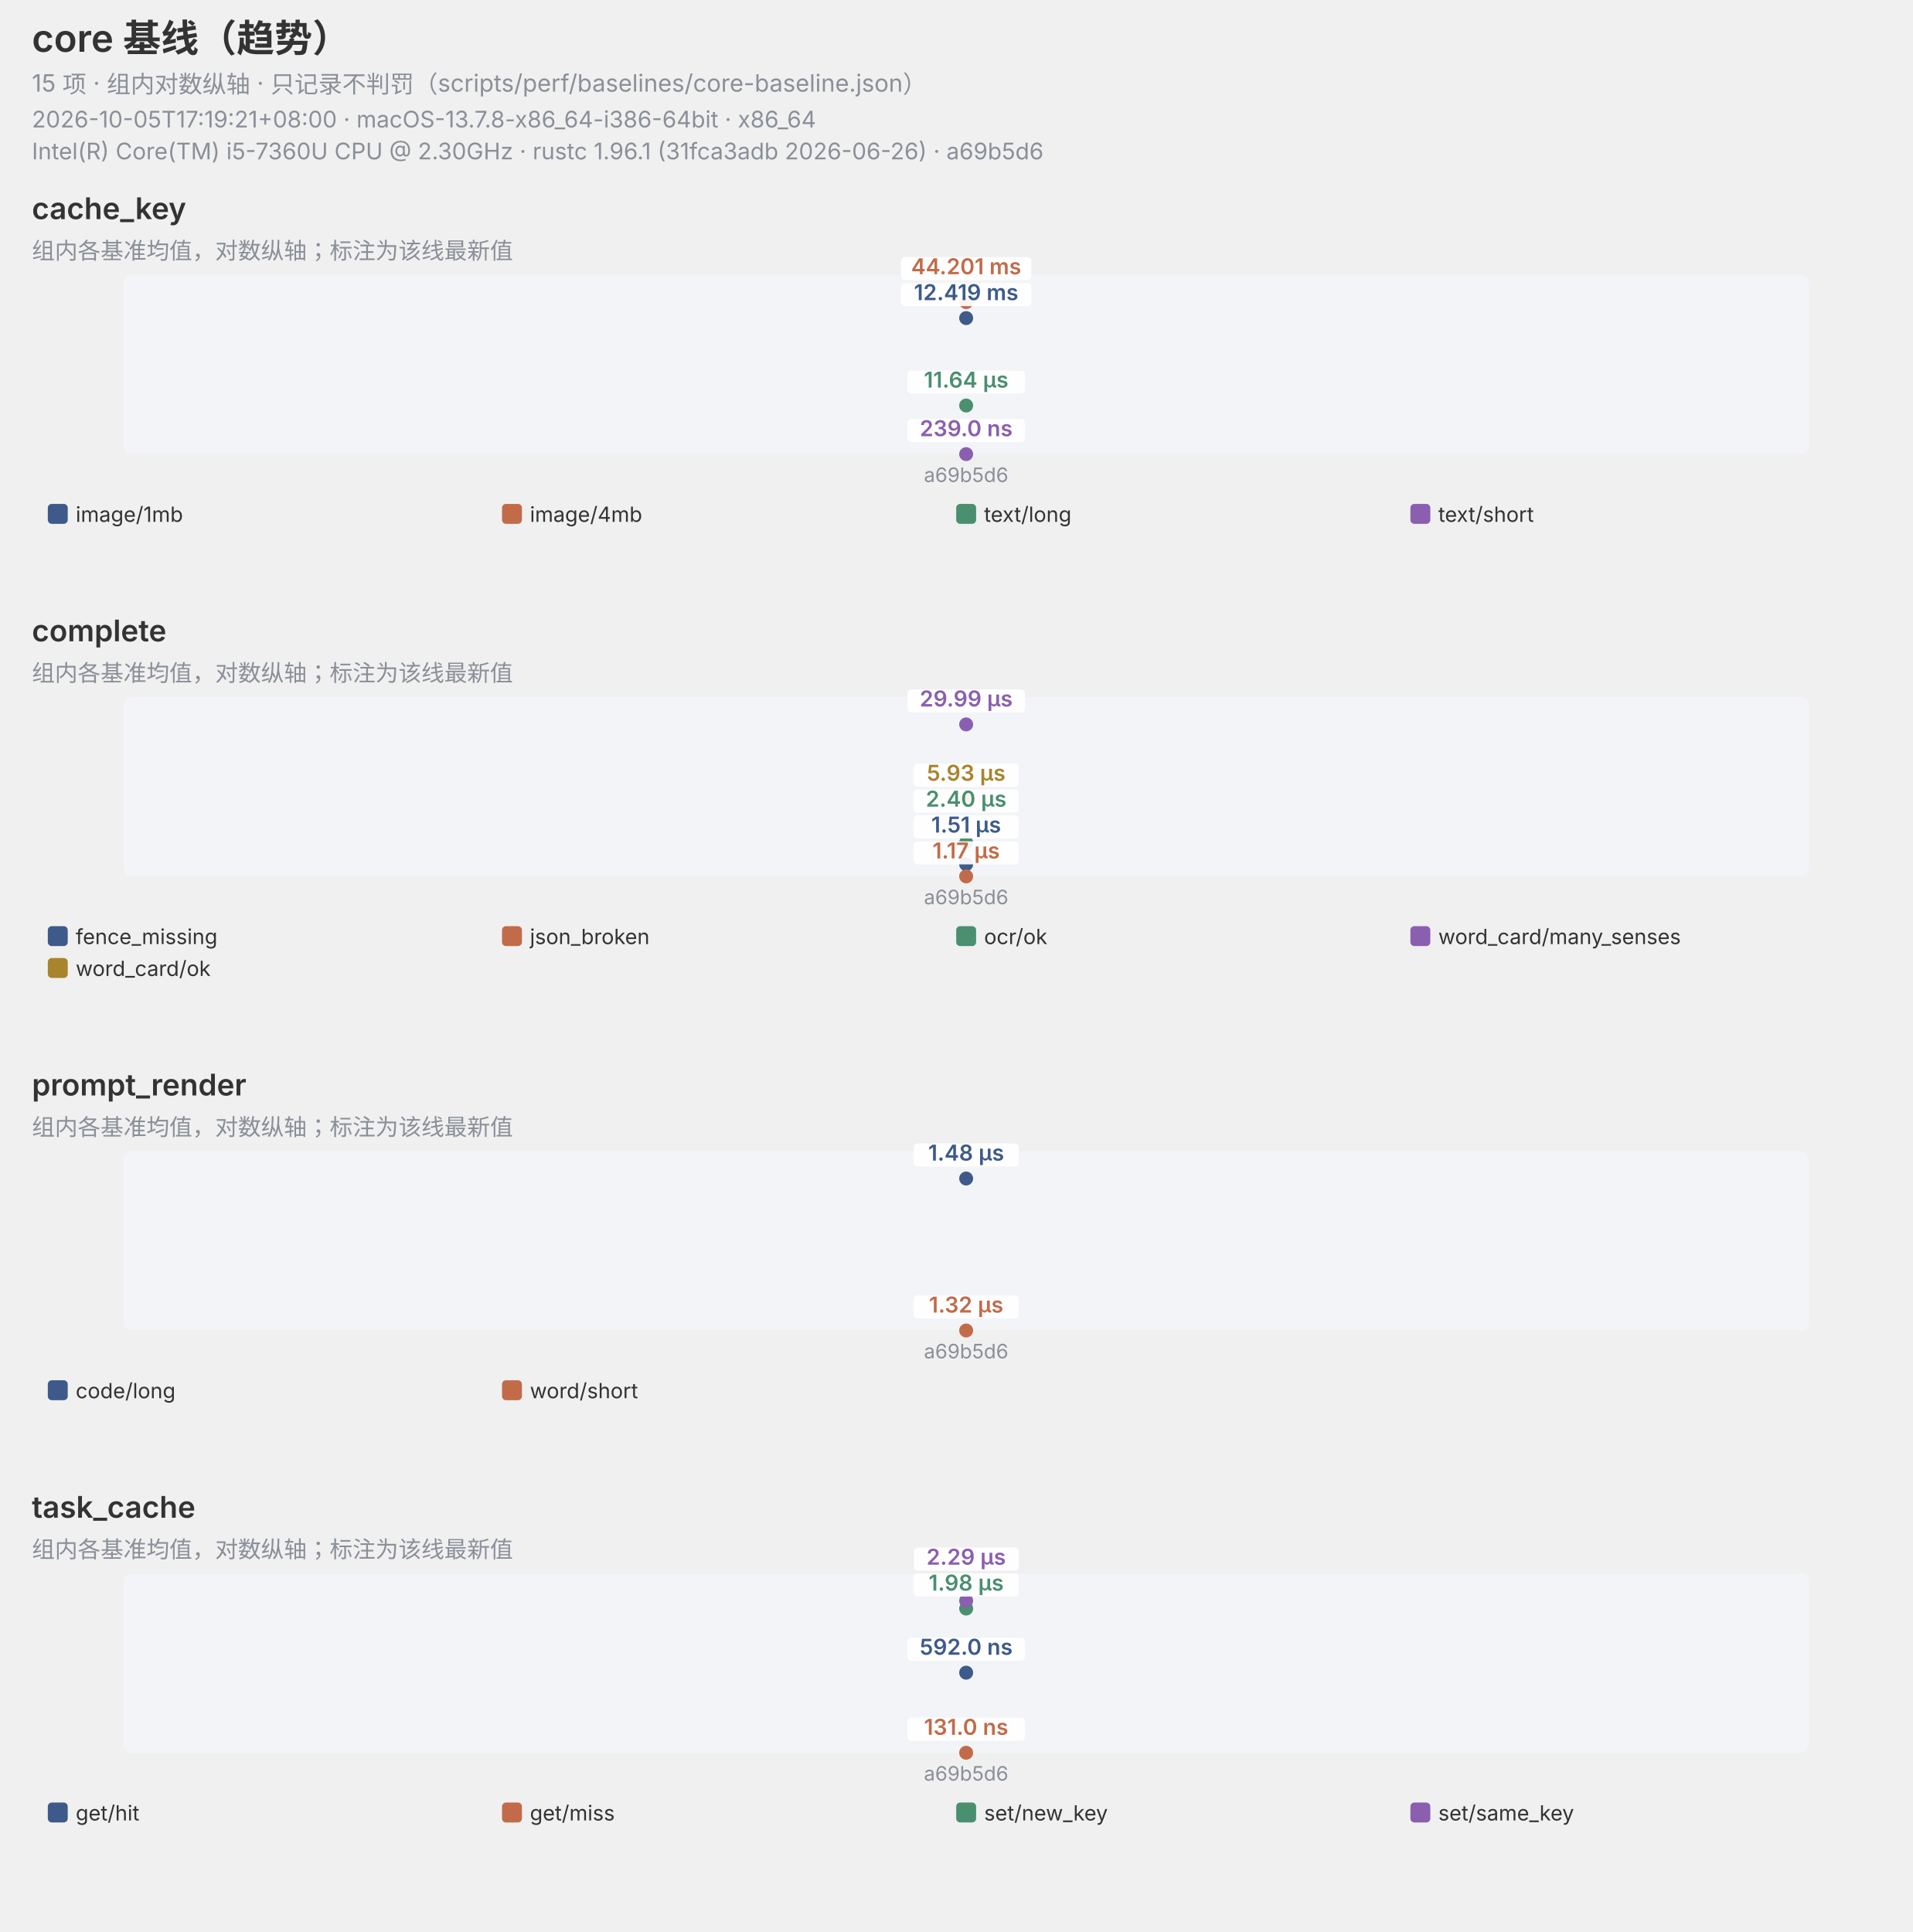
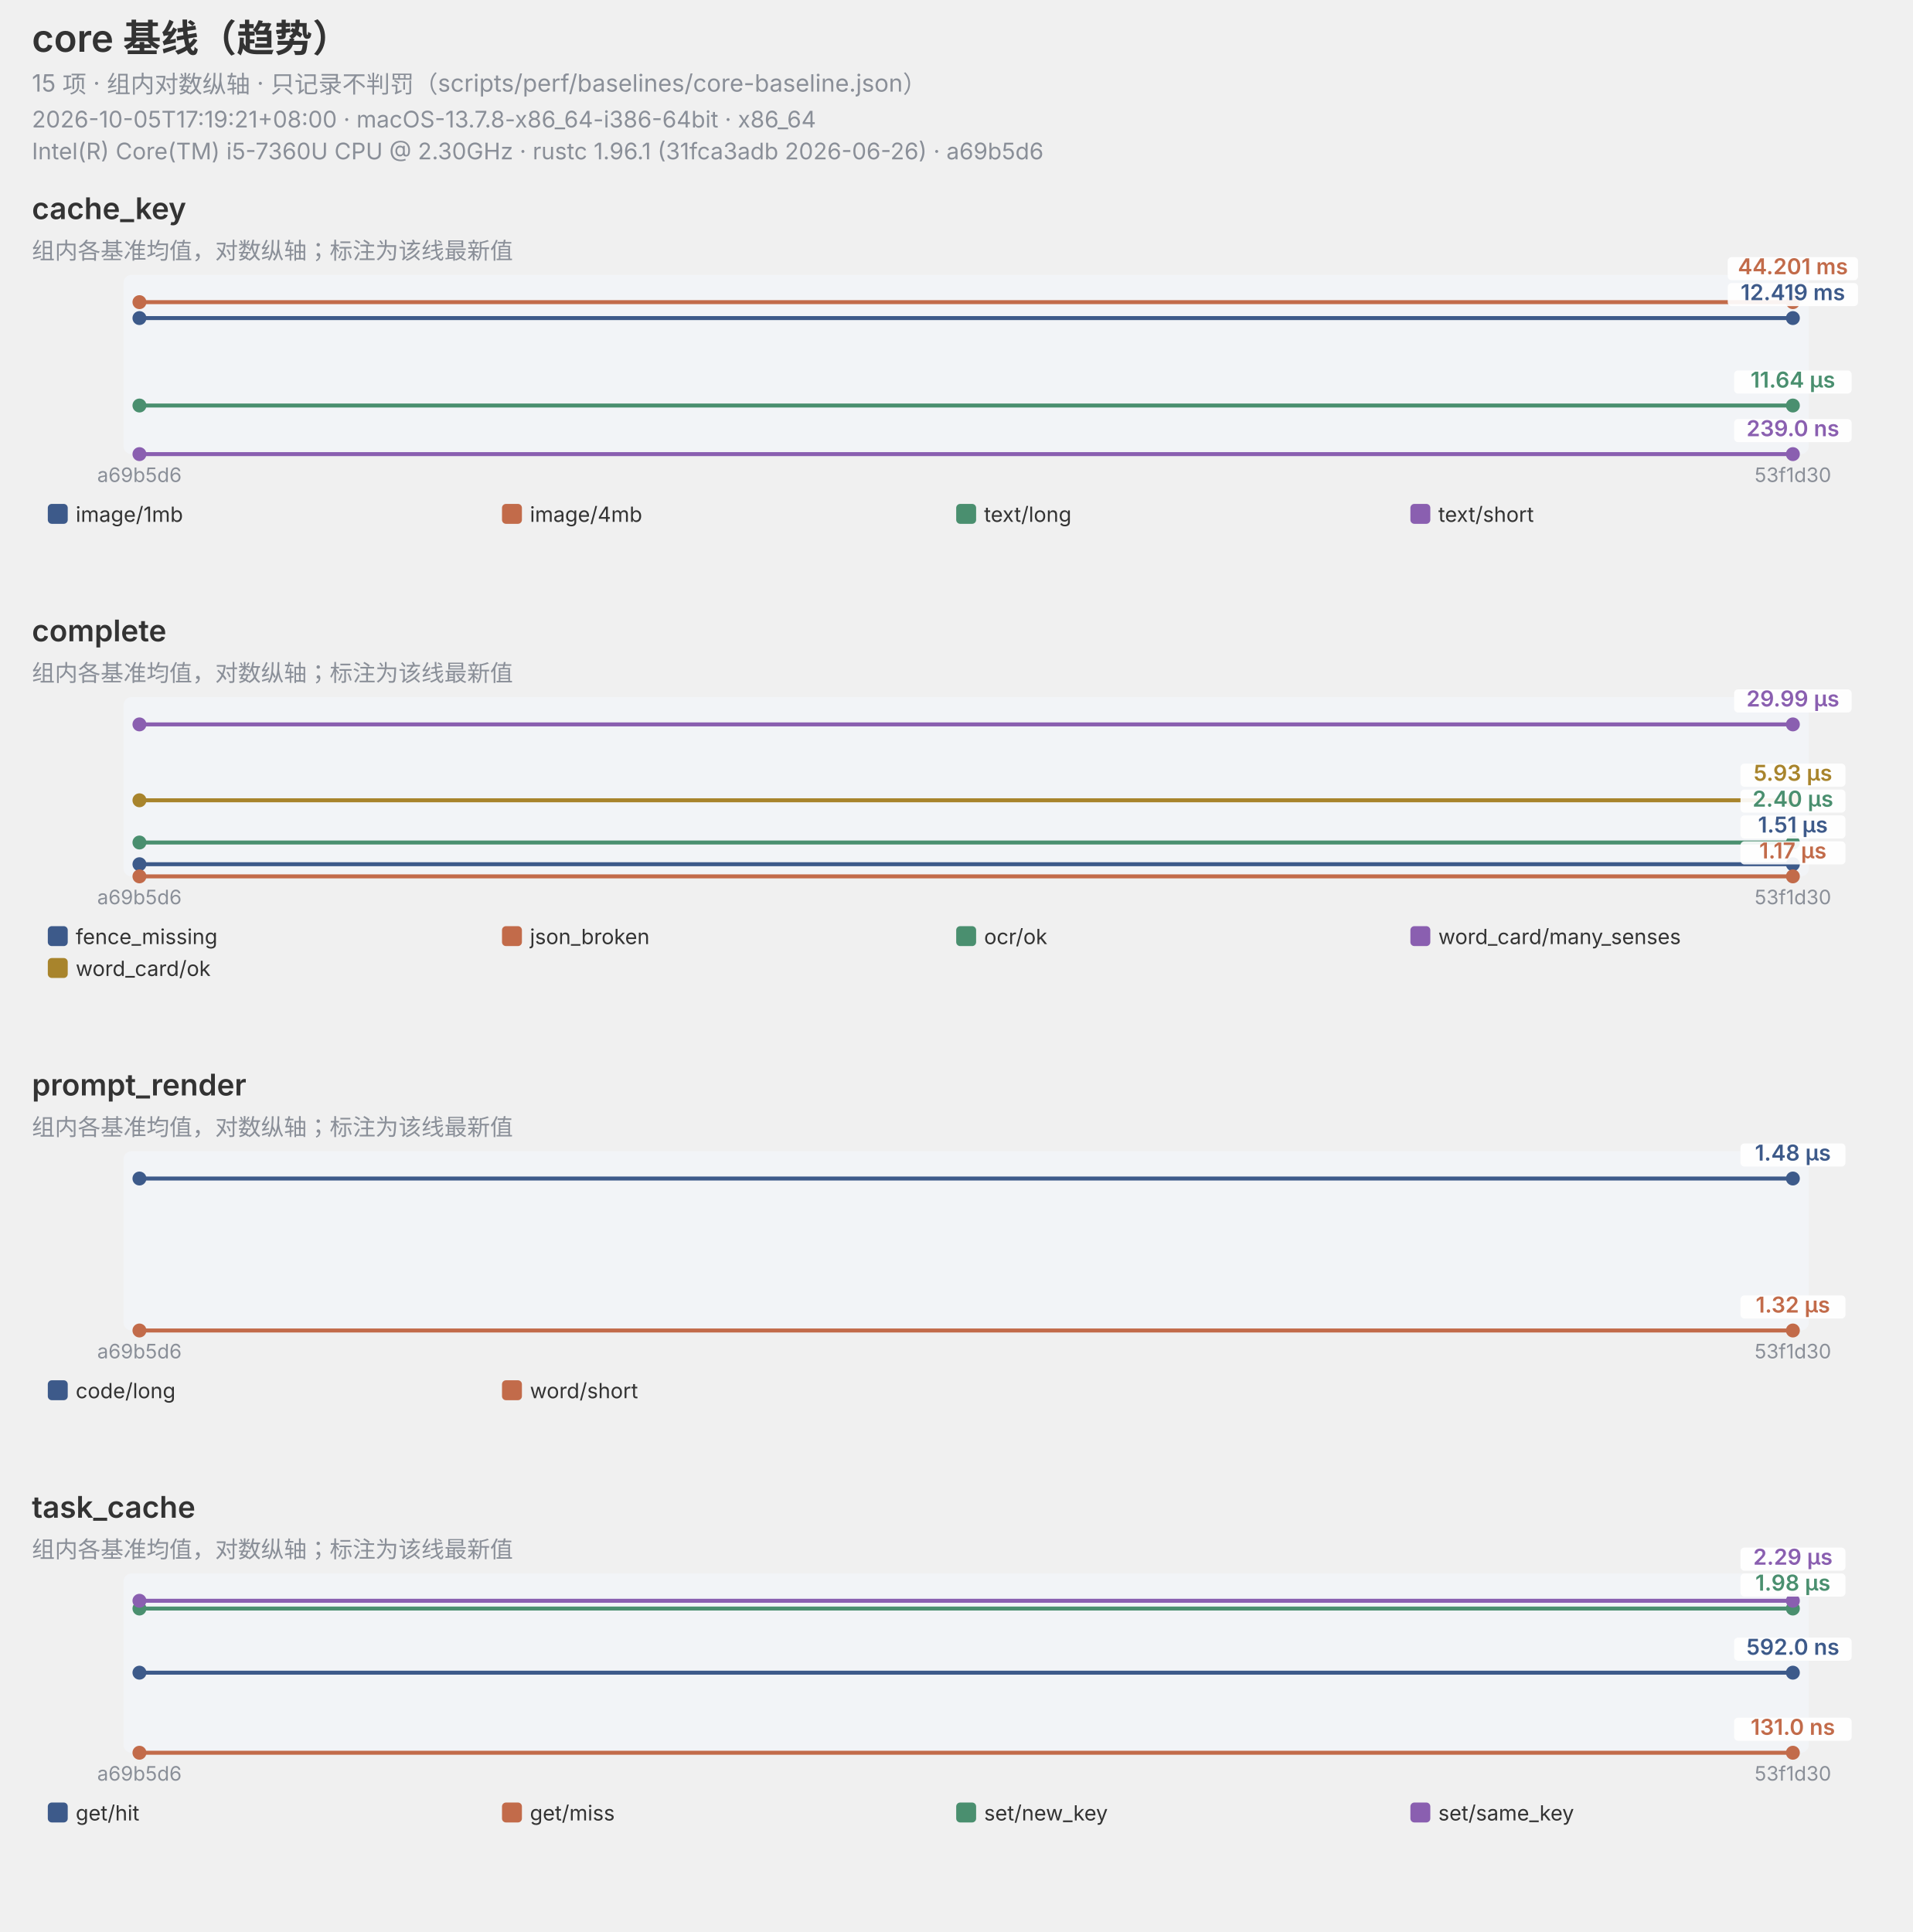
<svg xmlns="http://www.w3.org/2000/svg" width="960" height="970" viewBox="0 0 960 970" font-family="-apple-system, PingFang SC, Hiragino Sans GB, Microsoft YaHei, sans-serif">
  <text x="16.0" y="46.0" font-size="12" fill="#8a8f98" font-weight="400" text-anchor="start">15 项 · 组内对数纵轴 · 只记录不判罚（scripts/perf/baselines/core-baseline.json）</text>
  <text x="16.0" y="64.0" font-size="11.5" fill="#8a8f98" font-weight="400" text-anchor="start">2026-10-05T17:19:21+08:00 · macOS-13.7.8-x86_64-i386-64bit · x86_64</text>
  <text x="16.0" y="80.0" font-size="11.5" fill="#8a8f98" font-weight="400" text-anchor="start">Intel(R) Core(TM) i5-7360U CPU @ 2.30GHz · rustc 1.96.1 (31fca3adb 2026-06-26) · a69b5d6</text>
  <text x="16.0" y="110.0" font-size="15" fill="#333333" font-weight="600" text-anchor="start">cache_key</text>
  <text x="16.0" y="130.0" font-size="11.5" fill="#8a8f98" font-weight="400" text-anchor="start">组内各基准均值，对数纵轴；标注为该线最新值</text>
  <rect x="62.0" y="138.0" width="846.0" height="90" fill="#f2f4f7" rx="4" />
-   <circle cx="485.0" cy="159.7" r="3.5" fill="#3d5a8a" />
-   <circle cx="485.0" cy="151.7" r="3.5" fill="#c26b4a" />
-   <circle cx="485.0" cy="203.6" r="3.5" fill="#4a8f6f" />
-   <circle cx="485.0" cy="228.0" r="3.5" fill="#8a5fb0" />
-   <rect x="455.5" y="210.4" width="59.0" height="11.6" fill="#ffffff" fill-opacity="0.92" rx="2" />
-   <text x="485.0" y="219.0" font-size="11" fill="#8a5fb0" font-weight="600" text-anchor="middle">239.0 ns</text>
-   <rect x="455.5" y="186.0" width="59.0" height="11.6" fill="#ffffff" fill-opacity="0.92" rx="2" />
-   <text x="485.0" y="194.6" font-size="11" fill="#4a8f6f" font-weight="600" text-anchor="middle">11.64 µs</text>
-   <rect x="452.3" y="142.1" width="65.4" height="11.6" fill="#ffffff" fill-opacity="0.92" rx="2" />
-   <text x="485.0" y="150.7" font-size="11" fill="#3d5a8a" font-weight="600" text-anchor="middle">12.419 ms</text>
-   <rect x="452.3" y="129.1" width="65.4" height="11.6" fill="#ffffff" fill-opacity="0.92" rx="2" />
-   <text x="485.0" y="137.7" font-size="11" fill="#c26b4a" font-weight="600" text-anchor="middle">44.201 ms</text>
-   <text x="485.0" y="242.0" font-size="10" fill="#8a8f98" font-weight="400" text-anchor="middle">a69b5d6</text>
+   <polyline points="70.0,159.7 900.0,159.7" fill="none" stroke="#3d5a8a" stroke-width="2" />
+   <circle cx="70.0" cy="159.7" r="3.5" fill="#3d5a8a" />
+   <circle cx="900.0" cy="159.7" r="3.5" fill="#3d5a8a" />
+   <polyline points="70.0,151.7 900.0,151.7" fill="none" stroke="#c26b4a" stroke-width="2" />
+   <circle cx="70.0" cy="151.7" r="3.5" fill="#c26b4a" />
+   <circle cx="900.0" cy="151.7" r="3.5" fill="#c26b4a" />
+   <polyline points="70.0,203.6 900.0,203.6" fill="none" stroke="#4a8f6f" stroke-width="2" />
+   <circle cx="70.0" cy="203.6" r="3.5" fill="#4a8f6f" />
+   <circle cx="900.0" cy="203.6" r="3.5" fill="#4a8f6f" />
+   <polyline points="70.0,228.0 900.0,228.0" fill="none" stroke="#8a5fb0" stroke-width="2" />
+   <circle cx="70.0" cy="228.0" r="3.5" fill="#8a5fb0" />
+   <circle cx="900.0" cy="228.0" r="3.5" fill="#8a5fb0" />
+   <rect x="870.5" y="210.4" width="59.0" height="11.6" fill="#ffffff" fill-opacity="0.92" rx="2" />
+   <text x="900.0" y="219.0" font-size="11" fill="#8a5fb0" font-weight="600" text-anchor="middle">239.0 ns</text>
+   <rect x="870.5" y="186.0" width="59.0" height="11.6" fill="#ffffff" fill-opacity="0.92" rx="2" />
+   <text x="900.0" y="194.6" font-size="11" fill="#4a8f6f" font-weight="600" text-anchor="middle">11.64 µs</text>
+   <rect x="867.3" y="142.1" width="65.4" height="11.6" fill="#ffffff" fill-opacity="0.92" rx="2" />
+   <text x="900.0" y="150.7" font-size="11" fill="#3d5a8a" font-weight="600" text-anchor="middle">12.419 ms</text>
+   <rect x="867.3" y="129.1" width="65.4" height="11.6" fill="#ffffff" fill-opacity="0.92" rx="2" />
+   <text x="900.0" y="137.7" font-size="11" fill="#c26b4a" font-weight="600" text-anchor="middle">44.201 ms</text>
+   <text x="70.0" y="242.0" font-size="10" fill="#8a8f98" font-weight="400" text-anchor="middle">a69b5d6</text>
+   <text x="900.0" y="242.0" font-size="10" fill="#8a8f98" font-weight="400" text-anchor="middle">53f1d30</text>
  <rect x="24.0" y="253.0" width="10.0" height="10" fill="#3d5a8a" rx="2" />
  <text x="38.0" y="262.0" font-size="10.5" fill="#333333" font-weight="400" text-anchor="start">image/1mb</text>
  <rect x="252.0" y="253.0" width="10.0" height="10" fill="#c26b4a" rx="2" />
  <text x="266.0" y="262.0" font-size="10.5" fill="#333333" font-weight="400" text-anchor="start">image/4mb</text>
  <rect x="480.0" y="253.0" width="10.0" height="10" fill="#4a8f6f" rx="2" />
  <text x="494.0" y="262.0" font-size="10.5" fill="#333333" font-weight="400" text-anchor="start">text/long</text>
  <rect x="708.0" y="253.0" width="10.0" height="10" fill="#8a5fb0" rx="2" />
  <text x="722.0" y="262.0" font-size="10.5" fill="#333333" font-weight="400" text-anchor="start">text/short</text>
  <text x="16.0" y="322.0" font-size="15" fill="#333333" font-weight="600" text-anchor="start">complete</text>
  <text x="16.0" y="342.0" font-size="11.5" fill="#8a8f98" font-weight="400" text-anchor="start">组内各基准均值，对数纵轴；标注为该线最新值</text>
  <rect x="62.0" y="350.0" width="846.0" height="90" fill="#f2f4f7" rx="4" />
-   <circle cx="485.0" cy="433.9" r="3.5" fill="#3d5a8a" />
-   <circle cx="485.0" cy="440.0" r="3.5" fill="#c26b4a" />
-   <circle cx="485.0" cy="423.0" r="3.5" fill="#4a8f6f" />
-   <circle cx="485.0" cy="363.7" r="3.5" fill="#8a5fb0" />
-   <circle cx="485.0" cy="401.8" r="3.5" fill="#a8842c" />
-   <rect x="458.7" y="422.4" width="52.7" height="11.6" fill="#ffffff" fill-opacity="0.92" rx="2" />
-   <text x="485.0" y="431.0" font-size="11" fill="#c26b4a" font-weight="600" text-anchor="middle">1.17 µs</text>
-   <rect x="458.7" y="409.4" width="52.7" height="11.6" fill="#ffffff" fill-opacity="0.92" rx="2" />
-   <text x="485.0" y="418.0" font-size="11" fill="#3d5a8a" font-weight="600" text-anchor="middle">1.51 µs</text>
-   <rect x="458.7" y="396.4" width="52.7" height="11.6" fill="#ffffff" fill-opacity="0.92" rx="2" />
-   <text x="485.0" y="405.0" font-size="11" fill="#4a8f6f" font-weight="600" text-anchor="middle">2.40 µs</text>
-   <rect x="458.7" y="383.4" width="52.7" height="11.6" fill="#ffffff" fill-opacity="0.92" rx="2" />
-   <text x="485.0" y="392.0" font-size="11" fill="#a8842c" font-weight="600" text-anchor="middle">5.93 µs</text>
-   <rect x="455.5" y="346.1" width="59.0" height="11.6" fill="#ffffff" fill-opacity="0.92" rx="2" />
-   <text x="485.0" y="354.7" font-size="11" fill="#8a5fb0" font-weight="600" text-anchor="middle">29.99 µs</text>
-   <text x="485.0" y="454.0" font-size="10" fill="#8a8f98" font-weight="400" text-anchor="middle">a69b5d6</text>
+   <polyline points="70.0,433.9 900.0,433.9" fill="none" stroke="#3d5a8a" stroke-width="2" />
+   <circle cx="70.0" cy="433.9" r="3.5" fill="#3d5a8a" />
+   <circle cx="900.0" cy="433.9" r="3.5" fill="#3d5a8a" />
+   <polyline points="70.0,440.0 900.0,440.0" fill="none" stroke="#c26b4a" stroke-width="2" />
+   <circle cx="70.0" cy="440.0" r="3.5" fill="#c26b4a" />
+   <circle cx="900.0" cy="440.0" r="3.5" fill="#c26b4a" />
+   <polyline points="70.0,423.0 900.0,423.0" fill="none" stroke="#4a8f6f" stroke-width="2" />
+   <circle cx="70.0" cy="423.0" r="3.5" fill="#4a8f6f" />
+   <circle cx="900.0" cy="423.0" r="3.5" fill="#4a8f6f" />
+   <polyline points="70.0,363.7 900.0,363.7" fill="none" stroke="#8a5fb0" stroke-width="2" />
+   <circle cx="70.0" cy="363.7" r="3.5" fill="#8a5fb0" />
+   <circle cx="900.0" cy="363.7" r="3.5" fill="#8a5fb0" />
+   <polyline points="70.0,401.8 900.0,401.8" fill="none" stroke="#a8842c" stroke-width="2" />
+   <circle cx="70.0" cy="401.8" r="3.5" fill="#a8842c" />
+   <circle cx="900.0" cy="401.8" r="3.5" fill="#a8842c" />
+   <rect x="873.7" y="422.4" width="52.7" height="11.6" fill="#ffffff" fill-opacity="0.92" rx="2" />
+   <text x="900.0" y="431.0" font-size="11" fill="#c26b4a" font-weight="600" text-anchor="middle">1.17 µs</text>
+   <rect x="873.7" y="409.4" width="52.7" height="11.6" fill="#ffffff" fill-opacity="0.92" rx="2" />
+   <text x="900.0" y="418.0" font-size="11" fill="#3d5a8a" font-weight="600" text-anchor="middle">1.51 µs</text>
+   <rect x="873.7" y="396.4" width="52.7" height="11.6" fill="#ffffff" fill-opacity="0.92" rx="2" />
+   <text x="900.0" y="405.0" font-size="11" fill="#4a8f6f" font-weight="600" text-anchor="middle">2.40 µs</text>
+   <rect x="873.7" y="383.4" width="52.7" height="11.6" fill="#ffffff" fill-opacity="0.92" rx="2" />
+   <text x="900.0" y="392.0" font-size="11" fill="#a8842c" font-weight="600" text-anchor="middle">5.93 µs</text>
+   <rect x="870.5" y="346.1" width="59.0" height="11.6" fill="#ffffff" fill-opacity="0.92" rx="2" />
+   <text x="900.0" y="354.7" font-size="11" fill="#8a5fb0" font-weight="600" text-anchor="middle">29.99 µs</text>
+   <text x="70.0" y="454.0" font-size="10" fill="#8a8f98" font-weight="400" text-anchor="middle">a69b5d6</text>
+   <text x="900.0" y="454.0" font-size="10" fill="#8a8f98" font-weight="400" text-anchor="middle">53f1d30</text>
  <rect x="24.0" y="465.0" width="10.0" height="10" fill="#3d5a8a" rx="2" />
  <text x="38.0" y="474.0" font-size="10.5" fill="#333333" font-weight="400" text-anchor="start">fence_missing</text>
  <rect x="252.0" y="465.0" width="10.0" height="10" fill="#c26b4a" rx="2" />
  <text x="266.0" y="474.0" font-size="10.5" fill="#333333" font-weight="400" text-anchor="start">json_broken</text>
  <rect x="480.0" y="465.0" width="10.0" height="10" fill="#4a8f6f" rx="2" />
  <text x="494.0" y="474.0" font-size="10.5" fill="#333333" font-weight="400" text-anchor="start">ocr/ok</text>
  <rect x="708.0" y="465.0" width="10.0" height="10" fill="#8a5fb0" rx="2" />
  <text x="722.0" y="474.0" font-size="10.5" fill="#333333" font-weight="400" text-anchor="start">word_card/many_senses</text>
  <rect x="24.0" y="481.0" width="10.0" height="10" fill="#a8842c" rx="2" />
  <text x="38.0" y="490.0" font-size="10.5" fill="#333333" font-weight="400" text-anchor="start">word_card/ok</text>
  <text x="16.0" y="550.0" font-size="15" fill="#333333" font-weight="600" text-anchor="start">prompt_render</text>
  <text x="16.0" y="570.0" font-size="11.5" fill="#8a8f98" font-weight="400" text-anchor="start">组内各基准均值，对数纵轴；标注为该线最新值</text>
  <rect x="62.0" y="578.0" width="846.0" height="90" fill="#f2f4f7" rx="4" />
-   <circle cx="485.0" cy="591.7" r="3.5" fill="#3d5a8a" />
-   <circle cx="485.0" cy="668.0" r="3.5" fill="#c26b4a" />
-   <rect x="458.7" y="650.4" width="52.7" height="11.6" fill="#ffffff" fill-opacity="0.92" rx="2" />
-   <text x="485.0" y="659.0" font-size="11" fill="#c26b4a" font-weight="600" text-anchor="middle">1.32 µs</text>
-   <rect x="458.7" y="574.1" width="52.7" height="11.6" fill="#ffffff" fill-opacity="0.92" rx="2" />
-   <text x="485.0" y="582.7" font-size="11" fill="#3d5a8a" font-weight="600" text-anchor="middle">1.48 µs</text>
-   <text x="485.0" y="682.0" font-size="10" fill="#8a8f98" font-weight="400" text-anchor="middle">a69b5d6</text>
+   <polyline points="70.0,591.7 900.0,591.7" fill="none" stroke="#3d5a8a" stroke-width="2" />
+   <circle cx="70.0" cy="591.7" r="3.5" fill="#3d5a8a" />
+   <circle cx="900.0" cy="591.7" r="3.5" fill="#3d5a8a" />
+   <polyline points="70.0,668.0 900.0,668.0" fill="none" stroke="#c26b4a" stroke-width="2" />
+   <circle cx="70.0" cy="668.0" r="3.5" fill="#c26b4a" />
+   <circle cx="900.0" cy="668.0" r="3.5" fill="#c26b4a" />
+   <rect x="873.7" y="650.4" width="52.7" height="11.6" fill="#ffffff" fill-opacity="0.92" rx="2" />
+   <text x="900.0" y="659.0" font-size="11" fill="#c26b4a" font-weight="600" text-anchor="middle">1.32 µs</text>
+   <rect x="873.7" y="574.1" width="52.7" height="11.6" fill="#ffffff" fill-opacity="0.92" rx="2" />
+   <text x="900.0" y="582.7" font-size="11" fill="#3d5a8a" font-weight="600" text-anchor="middle">1.48 µs</text>
+   <text x="70.0" y="682.0" font-size="10" fill="#8a8f98" font-weight="400" text-anchor="middle">a69b5d6</text>
+   <text x="900.0" y="682.0" font-size="10" fill="#8a8f98" font-weight="400" text-anchor="middle">53f1d30</text>
  <rect x="24.0" y="693.0" width="10.0" height="10" fill="#3d5a8a" rx="2" />
  <text x="38.0" y="702.0" font-size="10.5" fill="#333333" font-weight="400" text-anchor="start">code/long</text>
  <rect x="252.0" y="693.0" width="10.0" height="10" fill="#c26b4a" rx="2" />
  <text x="266.0" y="702.0" font-size="10.5" fill="#333333" font-weight="400" text-anchor="start">word/short</text>
  <text x="16.0" y="762.0" font-size="15" fill="#333333" font-weight="600" text-anchor="start">task_cache</text>
  <text x="16.0" y="782.0" font-size="11.5" fill="#8a8f98" font-weight="400" text-anchor="start">组内各基准均值，对数纵轴；标注为该线最新值</text>
  <rect x="62.0" y="790.0" width="846.0" height="90" fill="#f2f4f7" rx="4" />
-   <circle cx="485.0" cy="839.8" r="3.5" fill="#3d5a8a" />
-   <circle cx="485.0" cy="880.0" r="3.5" fill="#c26b4a" />
-   <circle cx="485.0" cy="807.6" r="3.5" fill="#4a8f6f" />
-   <circle cx="485.0" cy="803.7" r="3.5" fill="#8a5fb0" />
-   <rect x="455.5" y="862.4" width="59.0" height="11.6" fill="#ffffff" fill-opacity="0.92" rx="2" />
-   <text x="485.0" y="871.0" font-size="11" fill="#c26b4a" font-weight="600" text-anchor="middle">131.0 ns</text>
-   <rect x="455.5" y="822.2" width="59.0" height="11.6" fill="#ffffff" fill-opacity="0.92" rx="2" />
-   <text x="485.0" y="830.8" font-size="11" fill="#3d5a8a" font-weight="600" text-anchor="middle">592.0 ns</text>
-   <rect x="458.7" y="790.0" width="52.7" height="11.6" fill="#ffffff" fill-opacity="0.92" rx="2" />
-   <text x="485.0" y="798.6" font-size="11" fill="#4a8f6f" font-weight="600" text-anchor="middle">1.98 µs</text>
-   <rect x="458.7" y="777.0" width="52.7" height="11.6" fill="#ffffff" fill-opacity="0.92" rx="2" />
-   <text x="485.0" y="785.6" font-size="11" fill="#8a5fb0" font-weight="600" text-anchor="middle">2.29 µs</text>
-   <text x="485.0" y="894.0" font-size="10" fill="#8a8f98" font-weight="400" text-anchor="middle">a69b5d6</text>
+   <polyline points="70.0,839.8 900.0,839.8" fill="none" stroke="#3d5a8a" stroke-width="2" />
+   <circle cx="70.0" cy="839.8" r="3.5" fill="#3d5a8a" />
+   <circle cx="900.0" cy="839.8" r="3.5" fill="#3d5a8a" />
+   <polyline points="70.0,880.0 900.0,880.0" fill="none" stroke="#c26b4a" stroke-width="2" />
+   <circle cx="70.0" cy="880.0" r="3.5" fill="#c26b4a" />
+   <circle cx="900.0" cy="880.0" r="3.5" fill="#c26b4a" />
+   <polyline points="70.0,807.6 900.0,807.6" fill="none" stroke="#4a8f6f" stroke-width="2" />
+   <circle cx="70.0" cy="807.6" r="3.5" fill="#4a8f6f" />
+   <circle cx="900.0" cy="807.6" r="3.5" fill="#4a8f6f" />
+   <polyline points="70.0,803.7 900.0,803.7" fill="none" stroke="#8a5fb0" stroke-width="2" />
+   <circle cx="70.0" cy="803.7" r="3.5" fill="#8a5fb0" />
+   <circle cx="900.0" cy="803.7" r="3.5" fill="#8a5fb0" />
+   <rect x="870.5" y="862.4" width="59.0" height="11.6" fill="#ffffff" fill-opacity="0.92" rx="2" />
+   <text x="900.0" y="871.0" font-size="11" fill="#c26b4a" font-weight="600" text-anchor="middle">131.0 ns</text>
+   <rect x="870.5" y="822.2" width="59.0" height="11.6" fill="#ffffff" fill-opacity="0.92" rx="2" />
+   <text x="900.0" y="830.8" font-size="11" fill="#3d5a8a" font-weight="600" text-anchor="middle">592.0 ns</text>
+   <rect x="873.7" y="790.0" width="52.7" height="11.6" fill="#ffffff" fill-opacity="0.92" rx="2" />
+   <text x="900.0" y="798.6" font-size="11" fill="#4a8f6f" font-weight="600" text-anchor="middle">1.98 µs</text>
+   <rect x="873.7" y="777.0" width="52.7" height="11.6" fill="#ffffff" fill-opacity="0.92" rx="2" />
+   <text x="900.0" y="785.6" font-size="11" fill="#8a5fb0" font-weight="600" text-anchor="middle">2.29 µs</text>
+   <text x="70.0" y="894.0" font-size="10" fill="#8a8f98" font-weight="400" text-anchor="middle">a69b5d6</text>
+   <text x="900.0" y="894.0" font-size="10" fill="#8a8f98" font-weight="400" text-anchor="middle">53f1d30</text>
  <rect x="24.0" y="905.0" width="10.0" height="10" fill="#3d5a8a" rx="2" />
  <text x="38.0" y="914.0" font-size="10.5" fill="#333333" font-weight="400" text-anchor="start">get/hit</text>
  <rect x="252.0" y="905.0" width="10.0" height="10" fill="#c26b4a" rx="2" />
  <text x="266.0" y="914.0" font-size="10.5" fill="#333333" font-weight="400" text-anchor="start">get/miss</text>
  <rect x="480.0" y="905.0" width="10.0" height="10" fill="#4a8f6f" rx="2" />
  <text x="494.0" y="914.0" font-size="10.5" fill="#333333" font-weight="400" text-anchor="start">set/new_key</text>
  <rect x="708.0" y="905.0" width="10.0" height="10" fill="#8a5fb0" rx="2" />
  <text x="722.0" y="914.0" font-size="10.5" fill="#333333" font-weight="400" text-anchor="start">set/same_key</text>
  <text x="16.0" y="26.0" font-size="19" fill="#333333" font-weight="600" text-anchor="start">core 基线（趋势）</text>
</svg>
